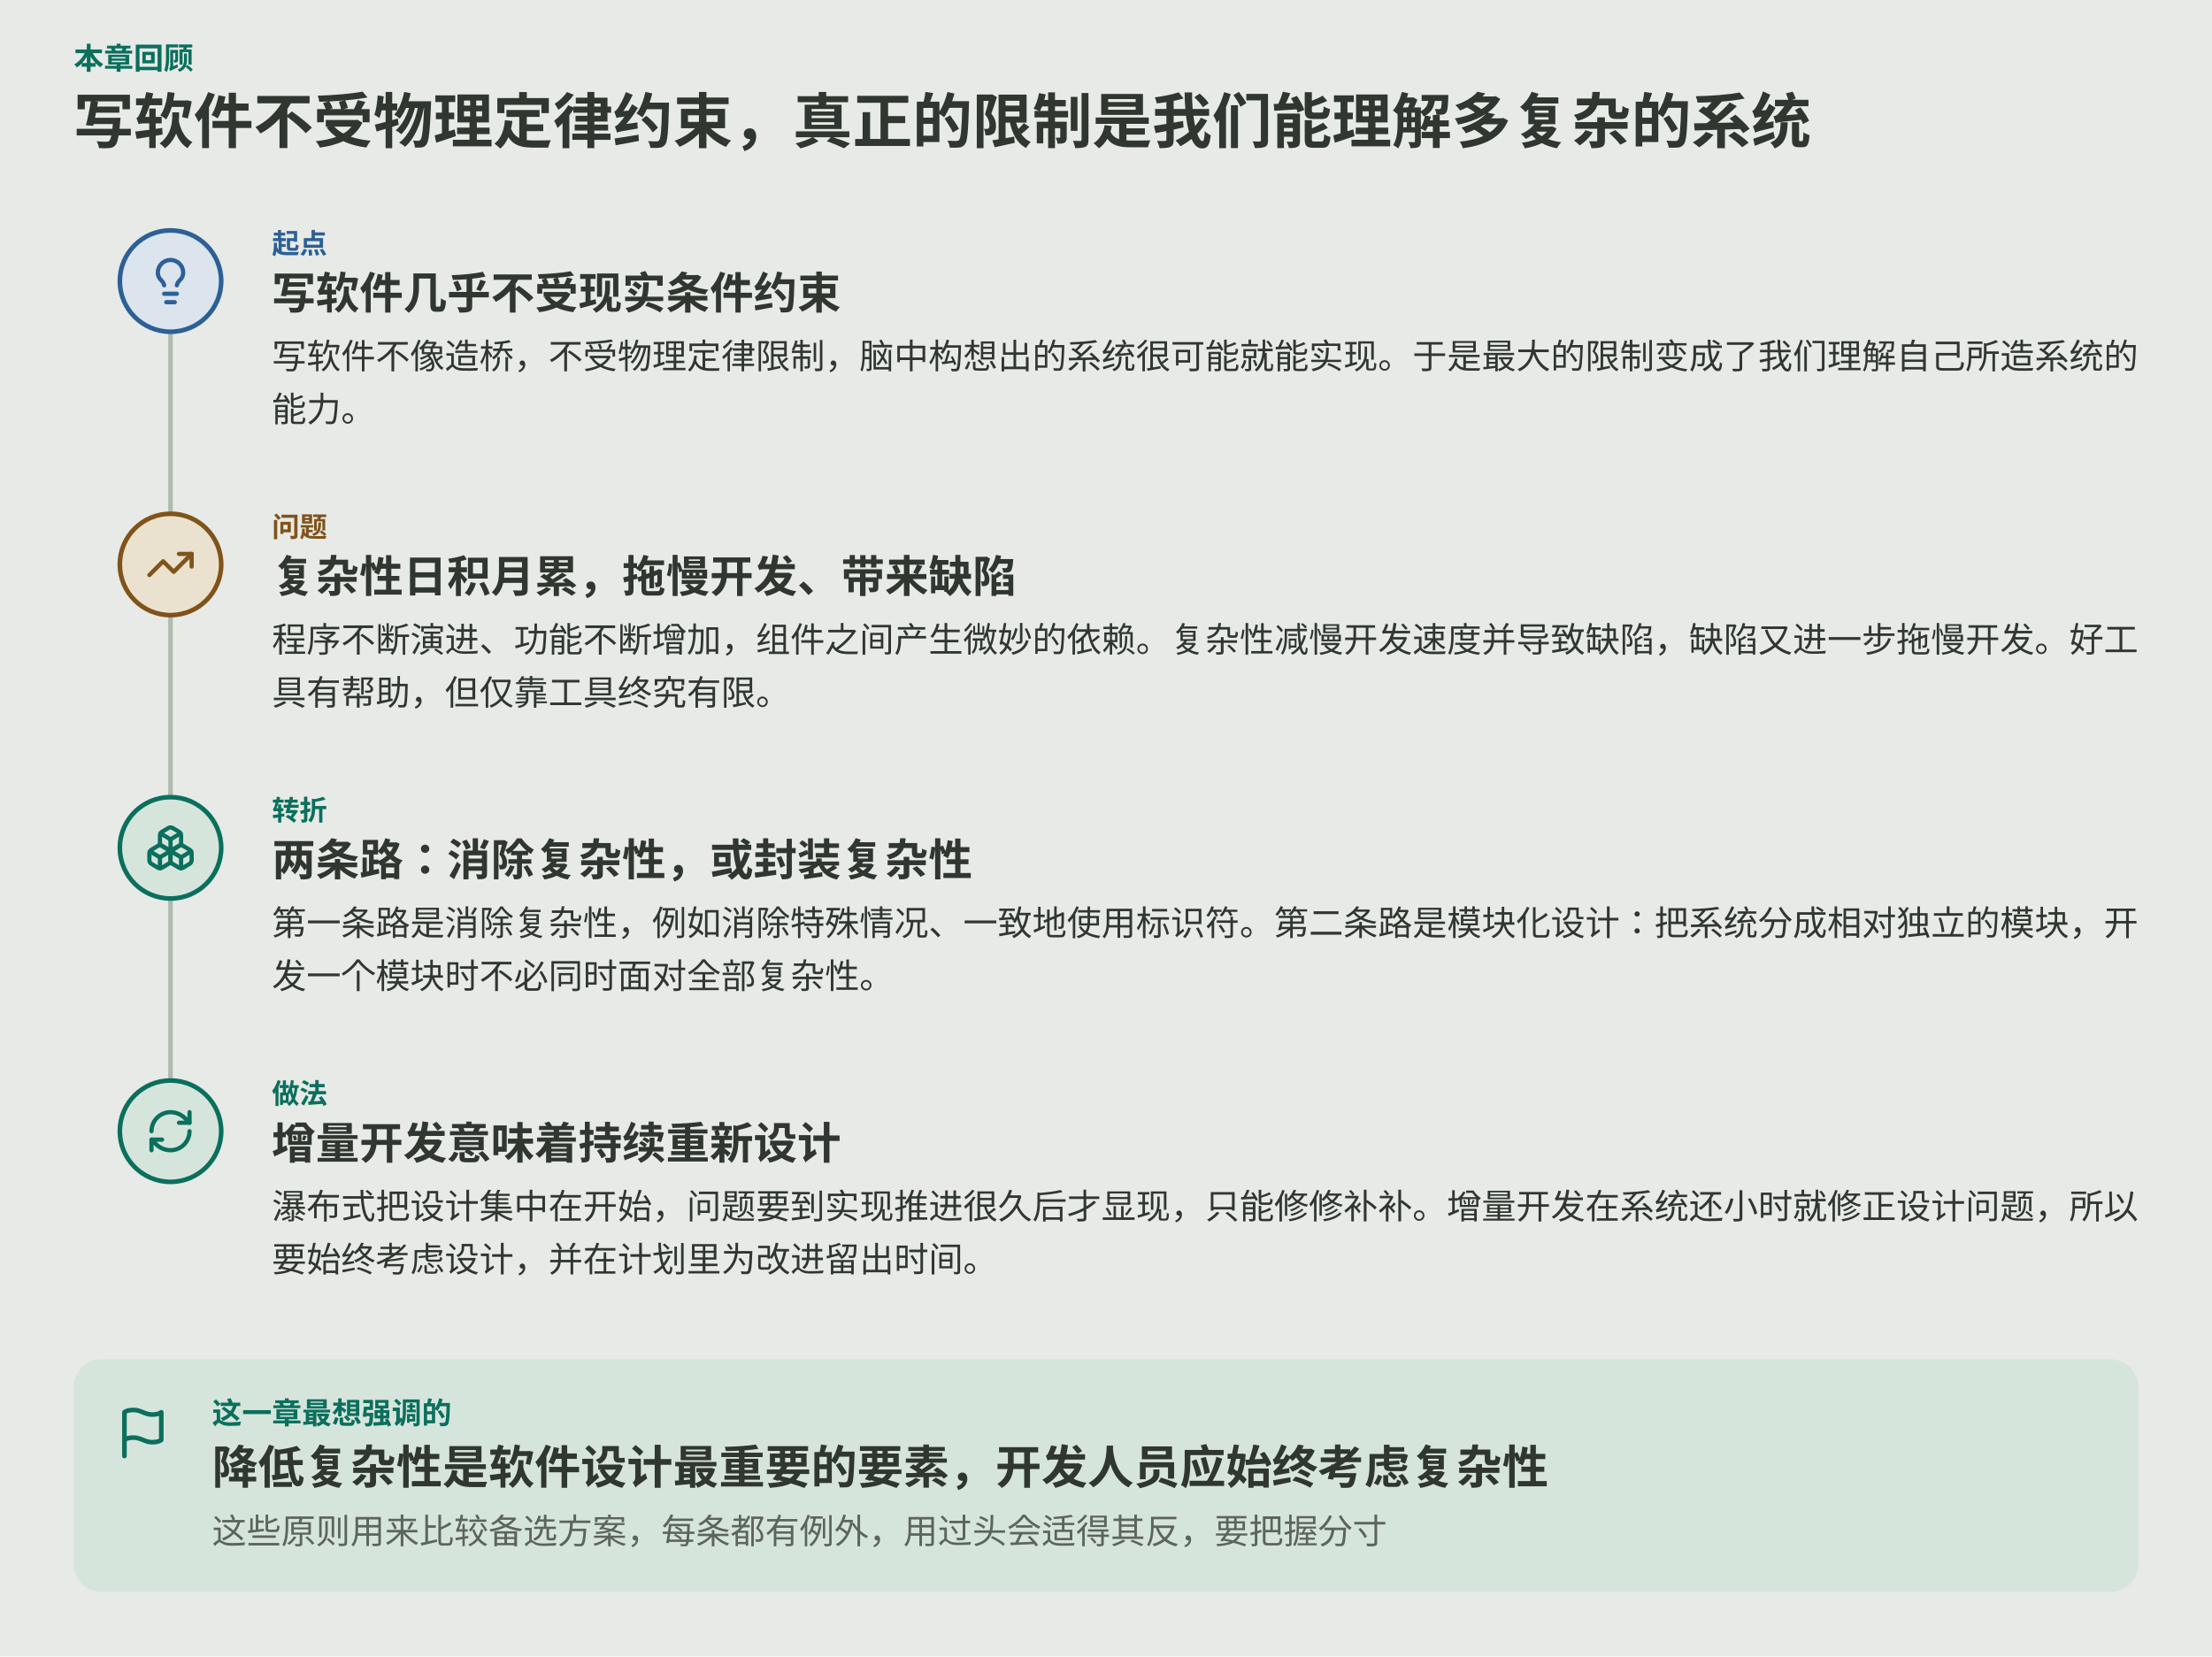
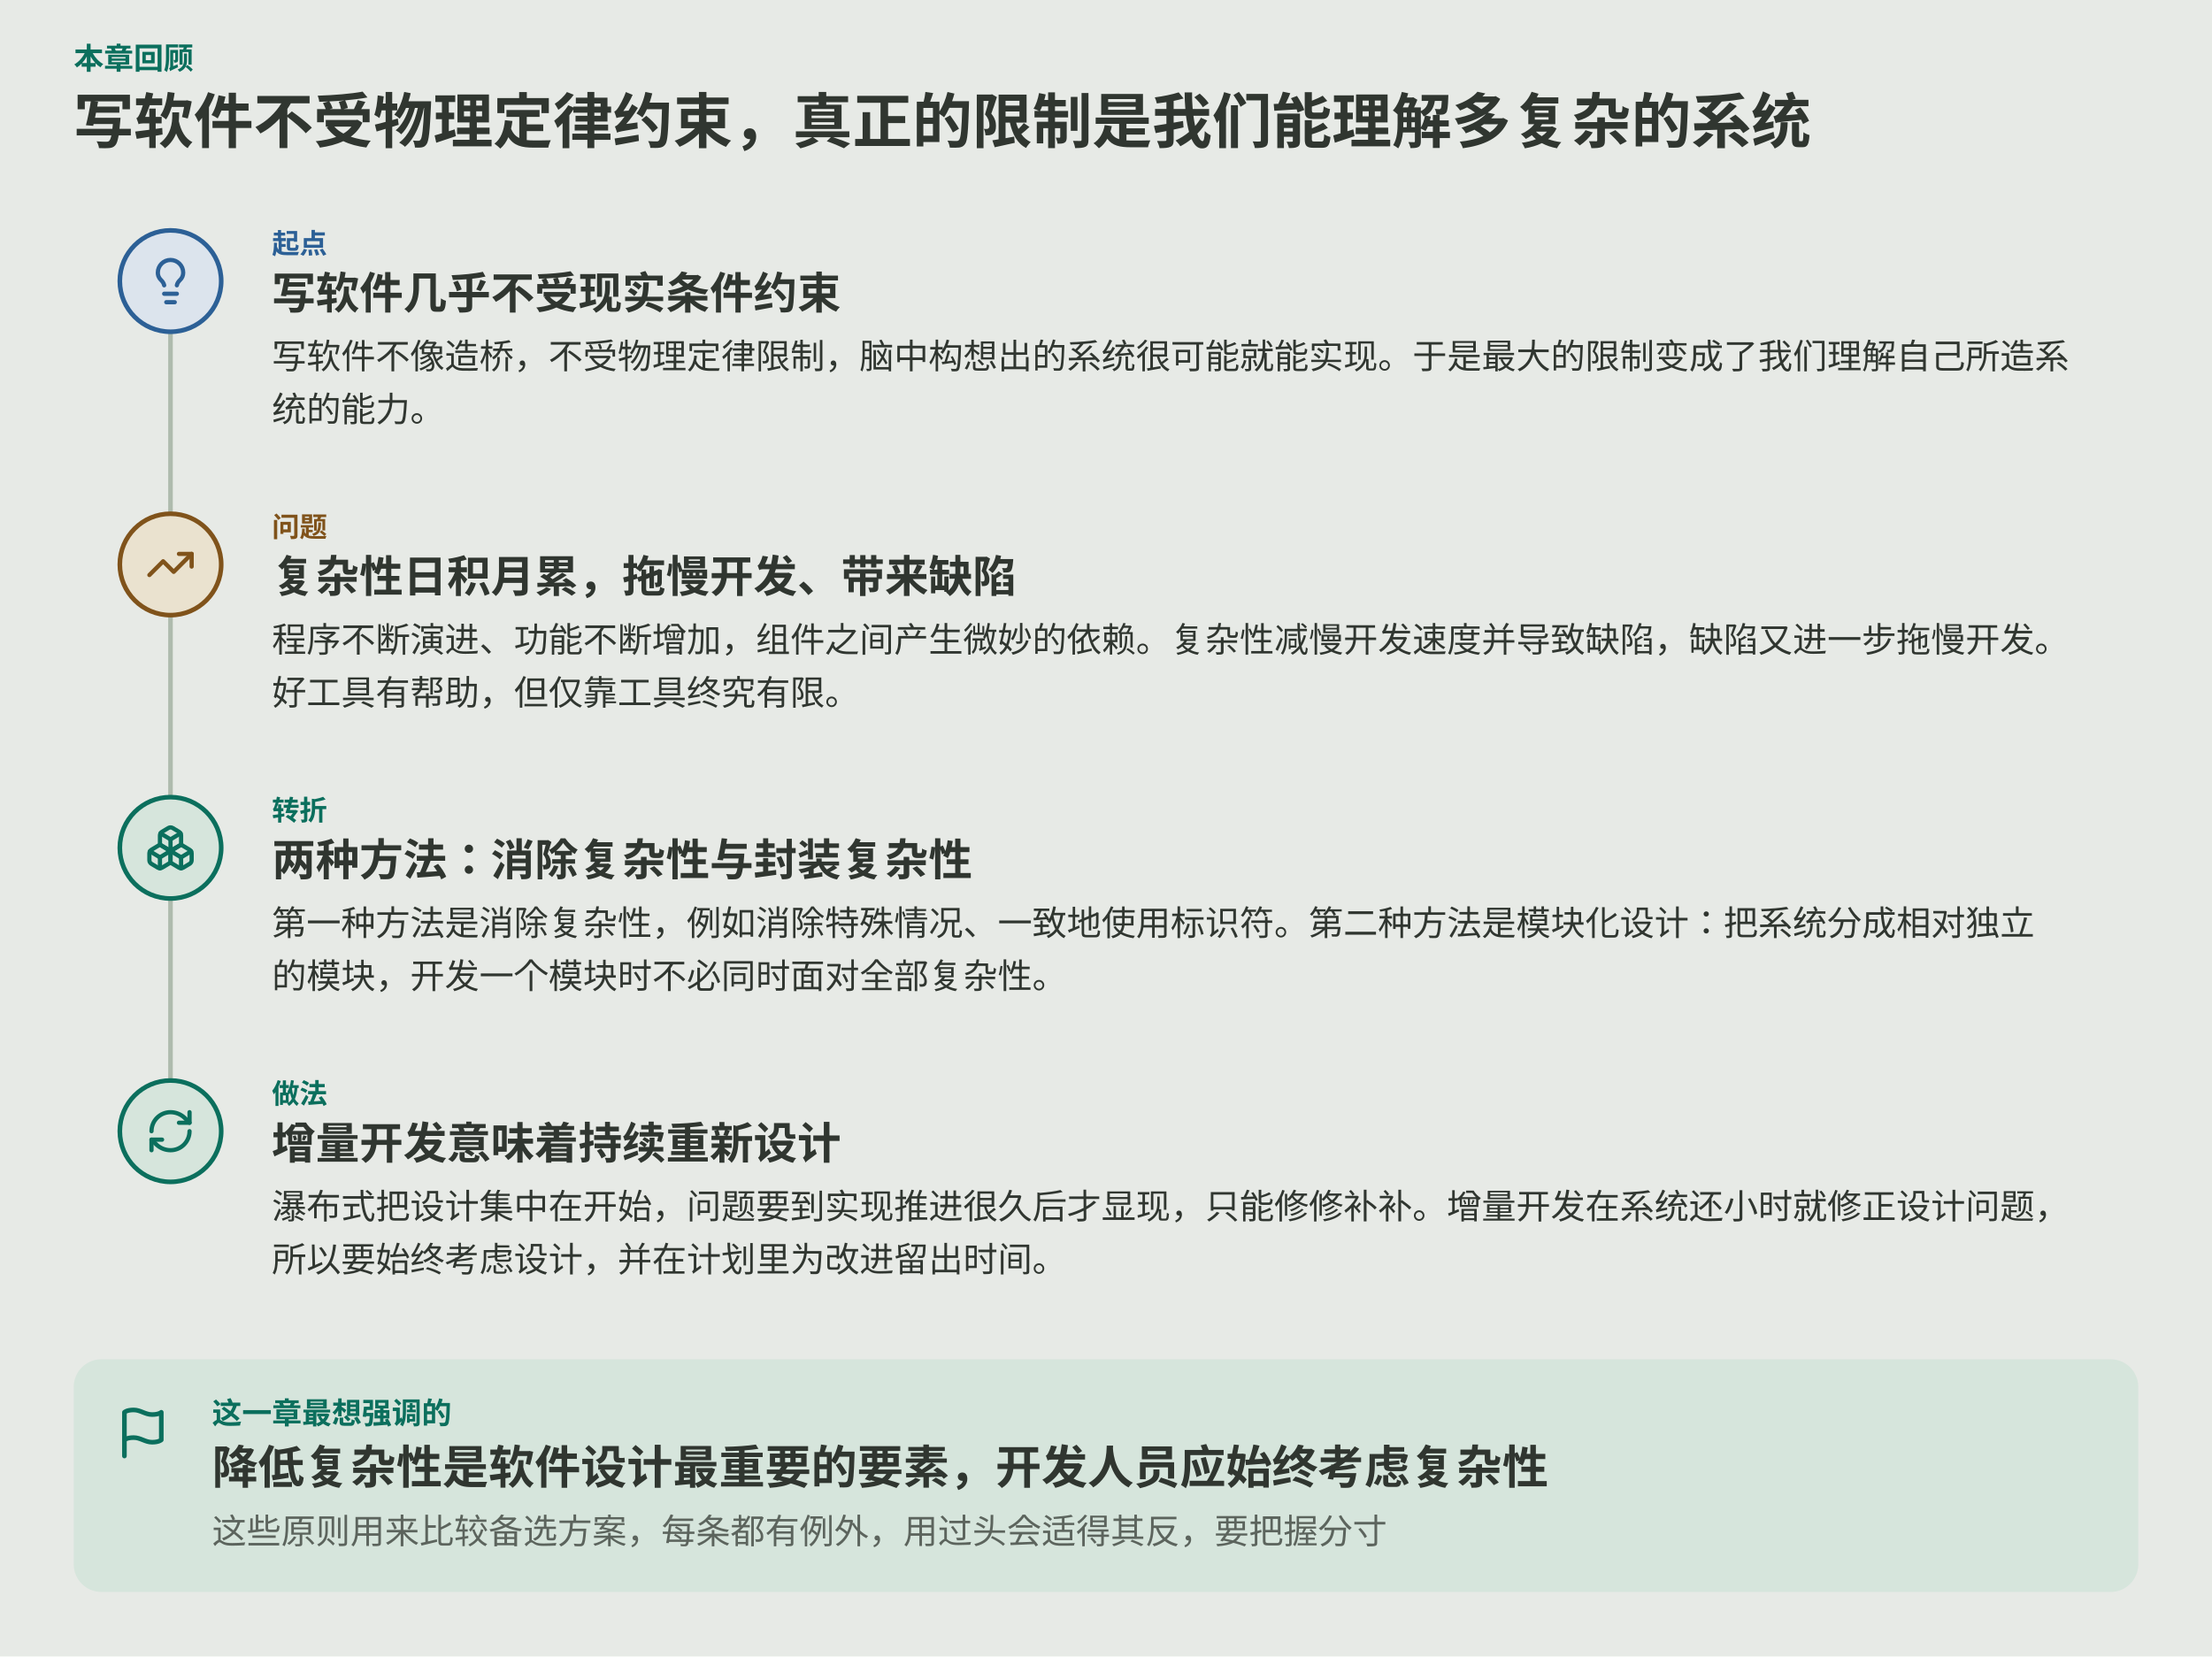
<svg xmlns="http://www.w3.org/2000/svg" viewBox="0 0 960 719" role="img" aria-labelledby="ch01-story-title ch01-story-desc">
  <rect width="960" height="719" fill="var(--diagram-bg,#e7eae6)" />
  <g font-family="system-ui,-apple-system,'PingFang SC','Microsoft YaHei',sans-serif" fill="var(--diagram-ink,#303630)">
    <text x="32.0" y="30.0" font-size="13" font-weight="600" fill="var(--diagram-primary,#0b6f5d)">本章回顾</text>
    <path d="M74 144 V 469" fill="none" stroke="var(--diagram-line,#aebbad)" stroke-width="2" />
    <text x="32.0" y="62.0" font-size="26" font-weight="600">写软件不受物理定律约束，真正的限制是我们能理解多复杂的系统</text>
    <circle cx="74.0" cy="122.0" r="22" fill="var(--diagram-secondary-soft,#dce4ed)" stroke="var(--diagram-secondary,#2c6096)" stroke-width="2" />
    <g transform="translate(63.0,111.0) scale(0.917)" fill="none" stroke="var(--diagram-secondary,#2c6096)" stroke-width="2" stroke-linecap="round" stroke-linejoin="round">
      <path d="M15 14c.2-1 .7-1.7 1.5-2.5 1-.9 1.5-2.2 1.5-3.5A6 6 0 0 0 6 8c0 1 .2 2.2 1.5 3.5.7.7 1.3 1.5 1.5 2.5" />
      <path d="M9 18h6" />
      <path d="M10 22h4" />
    </g>
    <text x="118.0" y="110.0" font-size="12" font-weight="600" fill="var(--diagram-secondary,#2c6096)">起点</text>
    <text x="118.0" y="134.0" font-size="19" font-weight="600">写软件几乎不受现实条件约束</text>
-     <text x="118.0" y="160.0" font-size="15">写软件不像造桥，不受物理定律限制，脑中构想出的系统很可能就能实现。于是最大的限制变成了我们理解自己所造系统的</text>
-     <text x="118.0" y="183.0" font-size="15">能力。</text>
+     <text x="118.0" y="160.0" font-size="15">写软件不像造桥，不受物理定律限制，脑中构想出的系统很可能就能实现。于是最大的限制变成了我们理解自己所造系</text>
+     <text x="118.0" y="183.0" font-size="15">统的能力。</text>
    <circle cx="74.0" cy="245.0" r="22" fill="var(--diagram-warm-soft,#eae2cf)" stroke="var(--diagram-warm,#80531b)" stroke-width="2" />
    <g transform="translate(63.0,234.0) scale(0.917)" fill="none" stroke="var(--diagram-warm,#80531b)" stroke-width="2" stroke-linecap="round" stroke-linejoin="round">
      <polyline points="22 7 13.5 15.5 8.5 10.5 2 17" />
      <polyline points="16 7 22 7 22 13" />
    </g>
    <text x="118.0" y="233.0" font-size="12" font-weight="600" fill="var(--diagram-warm,#80531b)">问题</text>
    <text x="118.0" y="257.0" font-size="19" font-weight="600">复杂性日积月累，拖慢开发、带来缺陷</text>
-     <text x="118.0" y="283.0" font-size="15">程序不断演进、功能不断增加，组件之间产生微妙的依赖。复杂性减慢开发速度并导致缺陷，缺陷又进一步拖慢开发。好工</text>
-     <text x="118.0" y="306.0" font-size="15">具有帮助，但仅靠工具终究有限。</text>
+     <text x="118.0" y="283.0" font-size="15">程序不断演进、功能不断增加，组件之间产生微妙的依赖。复杂性减慢开发速度并导致缺陷，缺陷又进一步拖慢开发。</text>
+     <text x="118.0" y="306.0" font-size="15">好工具有帮助，但仅靠工具终究有限。</text>
    <circle cx="74.0" cy="368.0" r="22" fill="var(--diagram-primary-soft,#d6e5dc)" stroke="var(--diagram-primary,#0b6f5d)" stroke-width="2" />
    <g transform="translate(63.0,357.0) scale(0.917)" fill="none" stroke="var(--diagram-primary,#0b6f5d)" stroke-width="2" stroke-linecap="round" stroke-linejoin="round">
      <path d="M2.97 12.92A2 2 0 0 0 2 14.63v3.24a2 2 0 0 0 .97 1.71l3 1.8a2 2 0 0 0 2.06 0L12 19v-5.5l-5-3-4.03 2.42Z" />
      <path d="m7 16.5-4.74-2.85" />
      <path d="m7 16.5 5-3" />
      <path d="M7 16.5v5.17" />
      <path d="M12 13.5V19l3.97 2.38a2 2 0 0 0 2.06 0l3-1.8a2 2 0 0 0 .97-1.71v-3.24a2 2 0 0 0-.97-1.71L17 10.5l-5 3Z" />
      <path d="m17 16.5-5-3" />
      <path d="m17 16.5 4.74-2.85" />
      <path d="M17 16.5v5.17" />
      <path d="M7.97 4.42A2 2 0 0 0 7 6.13v4.37l5 3 5-3V6.13a2 2 0 0 0-.97-1.71l-3-1.8a2 2 0 0 0-2.06 0l-3 1.8Z" />
      <path d="M12 8 7.26 5.15" />
      <path d="m12 8 4.74-2.85" />
      <path d="M12 13.5V8" />
    </g>
    <text x="118.0" y="356.0" font-size="12" font-weight="600" fill="var(--diagram-primary,#0b6f5d)">转折</text>
-     <text x="118.0" y="380.0" font-size="19" font-weight="600">两条路：消除复杂性，或封装复杂性</text>
-     <text x="118.0" y="406.0" font-size="15">第一条路是消除复杂性，例如消除特殊情况、一致地使用标识符。第二条路是模块化设计：把系统分成相对独立的模块，开</text>
-     <text x="118.0" y="429.0" font-size="15">发一个模块时不必同时面对全部复杂性。</text>
+     <text x="118.0" y="380.0" font-size="19" font-weight="600">两种方法：消除复杂性与封装复杂性</text>
+     <text x="118.0" y="406.0" font-size="15">第一种方法是消除复杂性，例如消除特殊情况、一致地使用标识符。第二种方法是模块化设计：把系统分成相对独立</text>
+     <text x="118.0" y="429.0" font-size="15">的模块，开发一个模块时不必同时面对全部复杂性。</text>
    <circle cx="74.0" cy="491.0" r="22" fill="var(--diagram-primary-soft,#d6e5dc)" stroke="var(--diagram-primary,#0b6f5d)" stroke-width="2" />
    <g transform="translate(63.0,480.0) scale(0.917)" fill="none" stroke="var(--diagram-primary,#0b6f5d)" stroke-width="2" stroke-linecap="round" stroke-linejoin="round">
      <path d="M3 12a9 9 0 0 1 9-9 9.75 9.75 0 0 1 6.74 2.74L21 8" />
      <path d="M21 3v5h-5" />
      <path d="M21 12a9 9 0 0 1-9 9 9.75 9.75 0 0 1-6.74-2.74L3 16" />
      <path d="M8 16H3v5" />
    </g>
    <text x="118.0" y="479.0" font-size="12" font-weight="600" fill="var(--diagram-primary,#0b6f5d)">做法</text>
    <text x="118.0" y="503.0" font-size="19" font-weight="600">增量开发意味着持续重新设计</text>
-     <text x="118.0" y="529.0" font-size="15">瀑布式把设计集中在开始，问题要到实现推进很久后才显现，只能修修补补。增量开发在系统还小时就修正设计问题，所以</text>
-     <text x="118.0" y="552.0" font-size="15">要始终考虑设计，并在计划里为改进留出时间。</text>
+     <text x="118.0" y="529.0" font-size="15">瀑布式把设计集中在开始，问题要到实现推进很久后才显现，只能修修补补。增量开发在系统还小时就修正设计问题，</text>
+     <text x="118.0" y="552.0" font-size="15">所以要始终考虑设计，并在计划里为改进留出时间。</text>
    <rect x="32.0" y="590.0" width="896.0" height="101.0" rx="12" fill="var(--diagram-primary-soft,#d6e5dc)" />
    <g transform="translate(50.0,610.0) scale(1.000)" fill="none" stroke="var(--diagram-primary,#0b6f5d)" stroke-width="2" stroke-linecap="round" stroke-linejoin="round">
      <path d="M4 15s1-1 4-1 5 2 8 2 4-1 4-1V3s-1 1-4 1-5-2-8-2-4 1-4 1z" />
      <line x1="4" x2="4" y1="22" y2="15" />
    </g>
    <text x="92.0" y="618.0" font-size="13" font-weight="600" fill="var(--diagram-primary,#0b6f5d)">这一章最想强调的</text>
    <text x="92.0" y="644.0" font-size="20" font-weight="600">降低复杂性是软件设计最重要的要素，开发人员应始终考虑复杂性</text>
    <text x="92.0" y="670.0" font-size="15" fill="var(--diagram-muted,#5c645d)">这些原则用来比较备选方案，每条都有例外，用过头会适得其反，要把握分寸</text>
  </g>
</svg>
